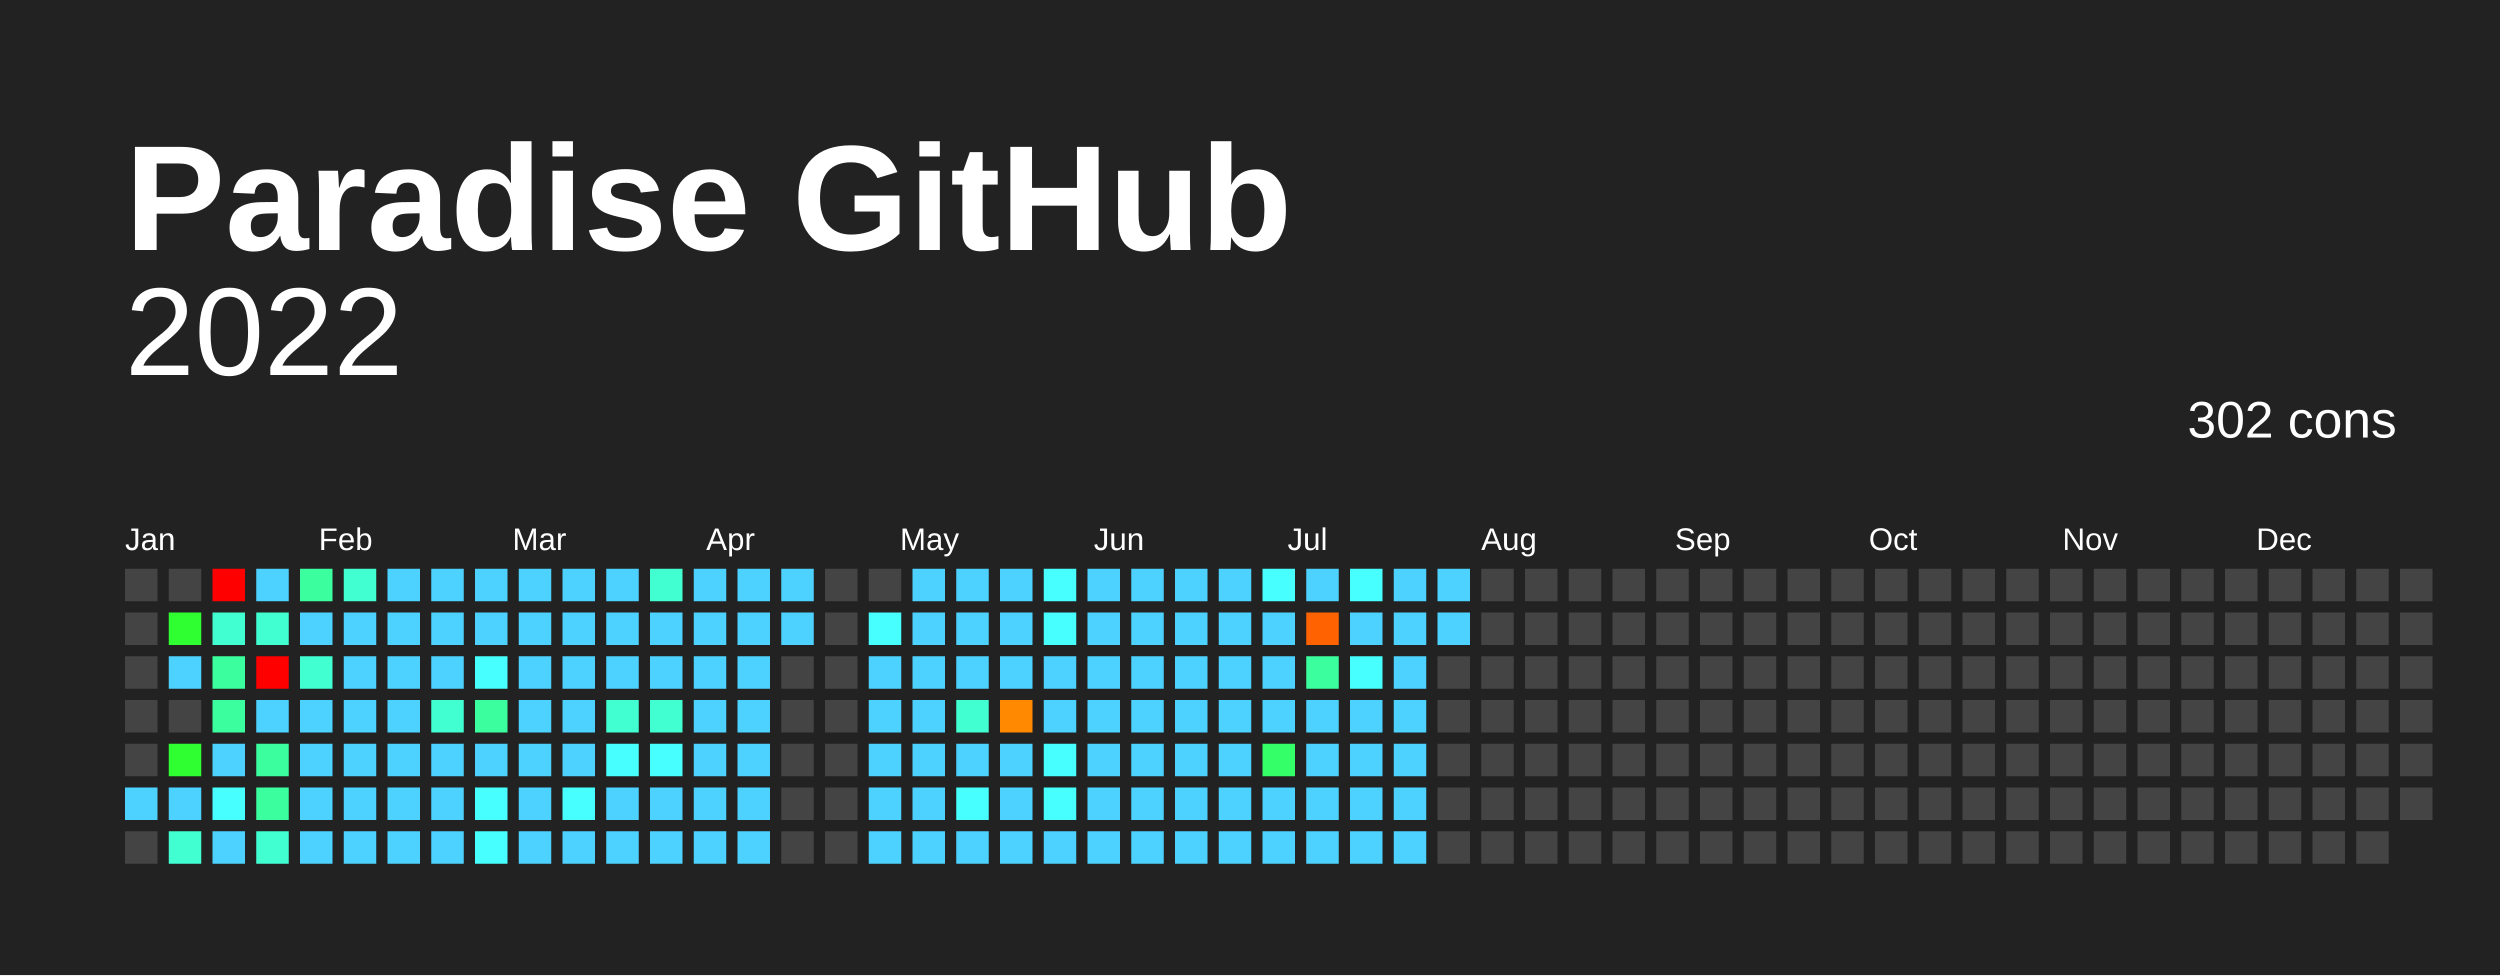
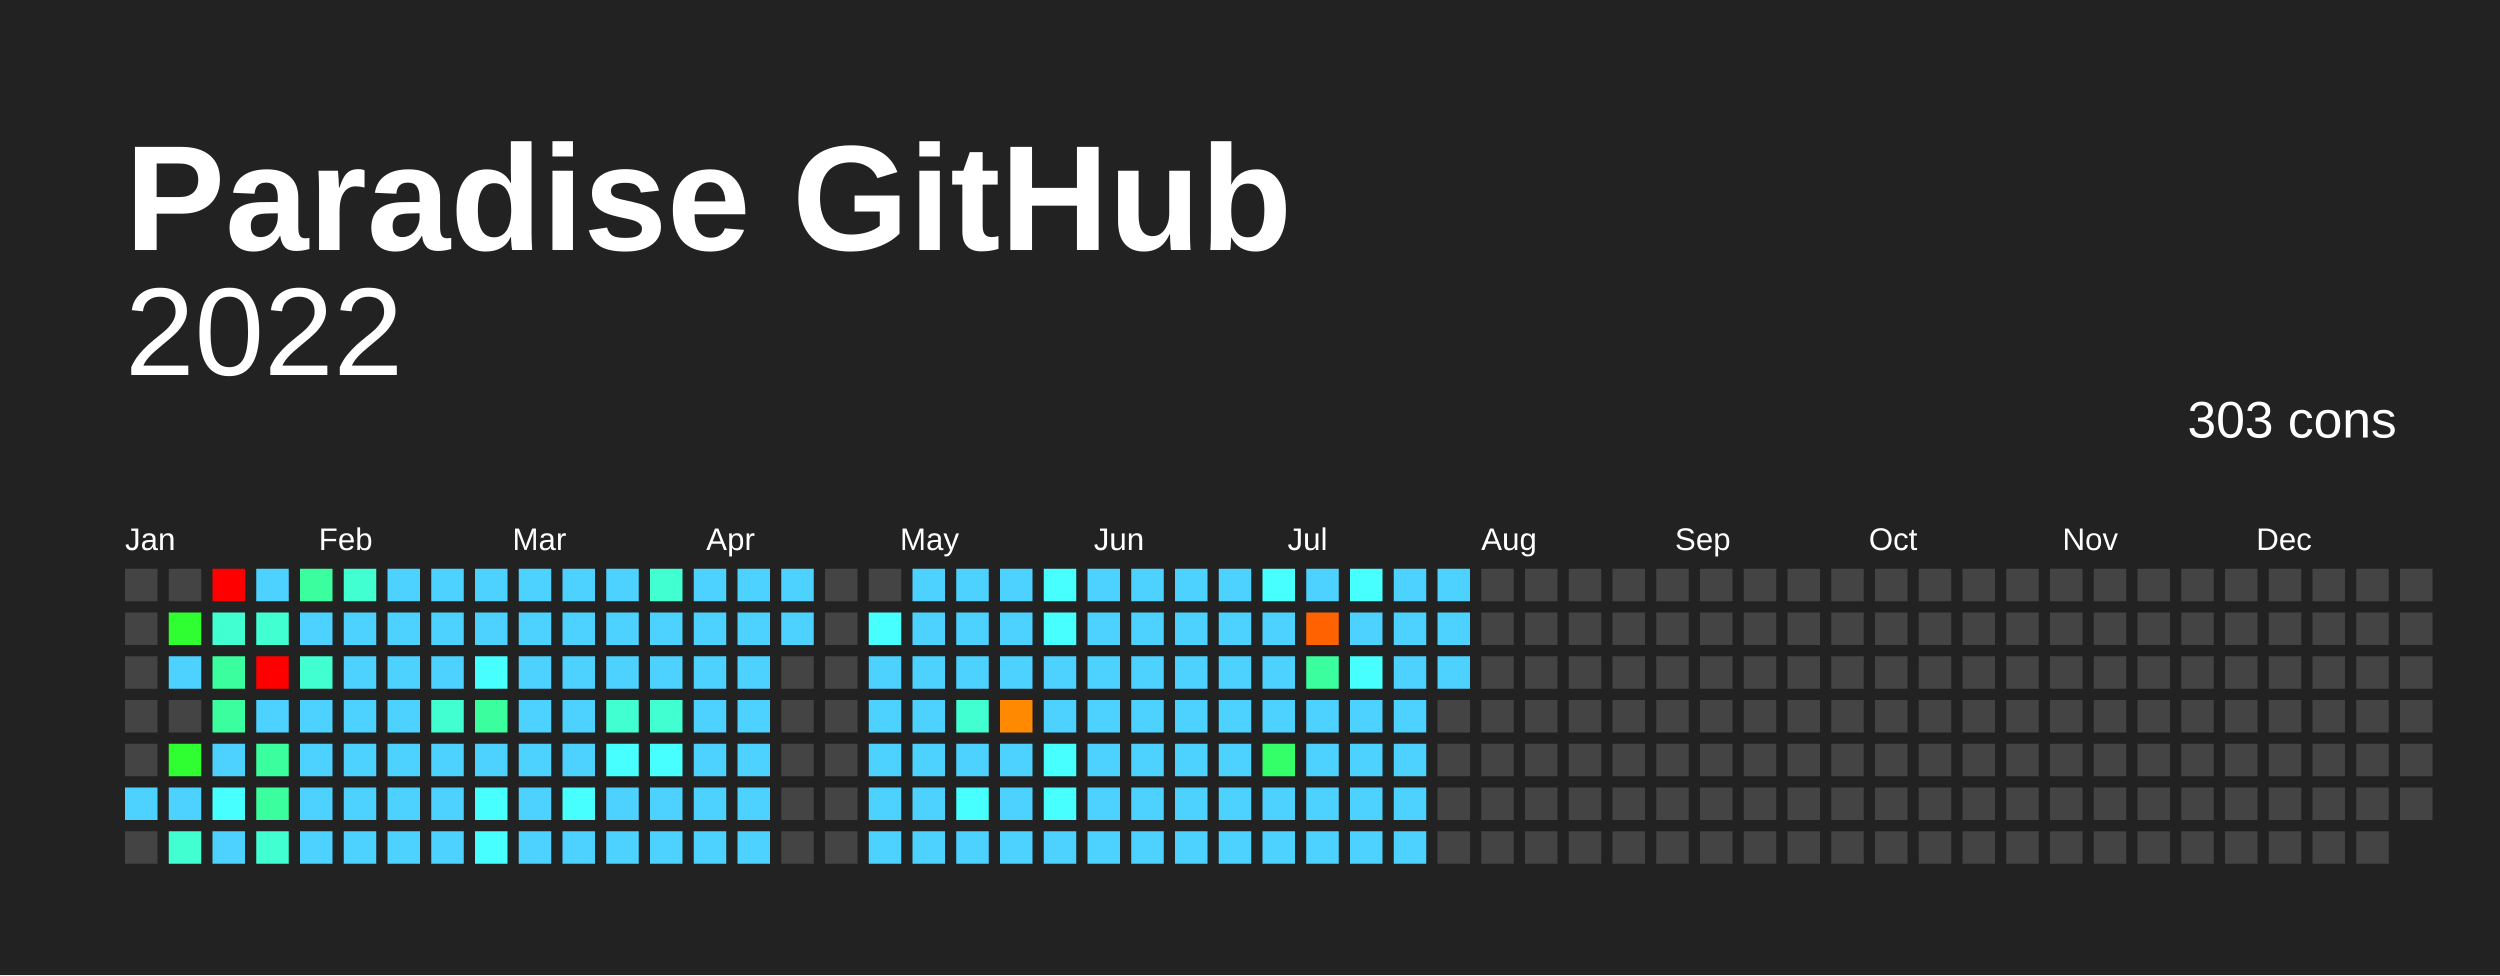
<svg xmlns="http://www.w3.org/2000/svg" baseProfile="full" height="78mm" version="1.1" viewBox="0,0,200,78" width="200mm">
  <defs />
  <rect fill="#222222" height="78" width="200" x="0" y="0" />
  <text fill="#FFFFFF" style="font-size:12px; font-family:Arial; font-weight:bold;" x="10" y="20">Paradise GitHub</text>
  <text alignment-baseline="hanging" fill="#FFFFFF" style="font-size:10.0px; font-family:Arial;" x="10" y="30">2022</text>
-   <text alignment-baseline="hanging" fill="#FFFFFF" style="font-size:4.125px; font-family:Arial;" x="175" y="35">302 cons</text>
+   <text alignment-baseline="hanging" fill="#FFFFFF" style="font-size:4.125px; font-family:Arial;" x="175" y="35">303 cons</text>
  <text fill="#FFFFFF" style="font-size:2.5px; font-family:Arial" x="10.0" y="44">Jan</text>
  <text fill="#FFFFFF" style="font-size:2.5px; font-family:Arial" x="25.5" y="44">Feb</text>
  <text fill="#FFFFFF" style="font-size:2.5px; font-family:Arial" x="41.0" y="44">Mar</text>
  <text fill="#FFFFFF" style="font-size:2.5px; font-family:Arial" x="56.5" y="44">Apr</text>
  <text fill="#FFFFFF" style="font-size:2.5px; font-family:Arial" x="72.0" y="44">May</text>
  <text fill="#FFFFFF" style="font-size:2.5px; font-family:Arial" x="87.5" y="44">Jun</text>
  <text fill="#FFFFFF" style="font-size:2.5px; font-family:Arial" x="103.0" y="44">Jul</text>
  <text fill="#FFFFFF" style="font-size:2.5px; font-family:Arial" x="118.5" y="44">Aug</text>
  <text fill="#FFFFFF" style="font-size:2.5px; font-family:Arial" x="134.0" y="44">Sep</text>
  <text fill="#FFFFFF" style="font-size:2.5px; font-family:Arial" x="149.5" y="44">Oct</text>
  <text fill="#FFFFFF" style="font-size:2.5px; font-family:Arial" x="165.0" y="44">Nov</text>
  <text fill="#FFFFFF" style="font-size:2.5px; font-family:Arial" x="180.5" y="44">Dec</text>
  <rect fill="#444444" height="2.6" width="2.6" x="10.0" y="45.5" />
  <rect fill="#444444" height="2.6" width="2.6" x="10.0" y="49.0" />
  <rect fill="#444444" height="2.6" width="2.6" x="10.0" y="52.5" />
  <rect fill="#444444" height="2.6" width="2.6" x="10.0" y="56.0" />
  <rect fill="#444444" height="2.6" width="2.6" x="10.0" y="59.5" />
  <rect fill="#4dd2ff" height="2.6" width="2.6" x="10.0" y="63.0" />
  <rect fill="#444444" height="2.6" width="2.6" x="10.0" y="66.5" />
  <rect fill="#444444" height="2.6" width="2.6" x="13.5" y="45.5" />
  <rect fill="#2fff30" height="2.6" width="2.6" x="13.5" y="49.0" />
  <rect fill="#4dd2ff" height="2.6" width="2.6" x="13.5" y="52.5" />
  <rect fill="#444444" height="2.6" width="2.6" x="13.5" y="56.0" />
  <rect fill="#2fff30" height="2.6" width="2.6" x="13.5" y="59.5" />
  <rect fill="#4dd2ff" height="2.6" width="2.6" x="13.5" y="63.0" />
  <rect fill="#41ffd0" height="2.6" width="2.6" x="13.5" y="66.5" />
  <rect fill="red" height="2.6" width="2.6" x="17.0" y="45.5" />
  <rect fill="#41ffd0" height="2.6" width="2.6" x="17.0" y="49.0" />
  <rect fill="#3bff9e" height="2.6" width="2.6" x="17.0" y="52.5" />
  <rect fill="#3bff9e" height="2.6" width="2.6" x="17.0" y="56.0" />
  <rect fill="#4dd2ff" height="2.6" width="2.6" x="17.0" y="59.5" />
  <rect fill="#47ffff" height="2.6" width="2.6" x="17.0" y="63.0" />
  <rect fill="#4dd2ff" height="2.6" width="2.6" x="17.0" y="66.5" />
  <rect fill="#4dd2ff" height="2.6" width="2.6" x="20.5" y="45.5" />
  <rect fill="#41ffd0" height="2.6" width="2.6" x="20.5" y="49.0" />
  <rect fill="red" height="2.6" width="2.6" x="20.5" y="52.5" />
  <rect fill="#4dd2ff" height="2.6" width="2.6" x="20.5" y="56.0" />
  <rect fill="#3bff9e" height="2.6" width="2.6" x="20.5" y="59.5" />
  <rect fill="#3bff9e" height="2.6" width="2.6" x="20.5" y="63.0" />
  <rect fill="#41ffd0" height="2.6" width="2.6" x="20.5" y="66.5" />
  <rect fill="#3bff9e" height="2.6" width="2.6" x="24.0" y="45.5" />
  <rect fill="#4dd2ff" height="2.6" width="2.6" x="24.0" y="49.0" />
  <rect fill="#41ffd0" height="2.6" width="2.6" x="24.0" y="52.5" />
  <rect fill="#4dd2ff" height="2.6" width="2.6" x="24.0" y="56.0" />
  <rect fill="#4dd2ff" height="2.6" width="2.6" x="24.0" y="59.5" />
  <rect fill="#4dd2ff" height="2.6" width="2.6" x="24.0" y="63.0" />
  <rect fill="#4dd2ff" height="2.6" width="2.6" x="24.0" y="66.5" />
  <rect fill="#41ffd0" height="2.6" width="2.6" x="27.5" y="45.5" />
  <rect fill="#4dd2ff" height="2.6" width="2.6" x="27.5" y="49.0" />
  <rect fill="#4dd2ff" height="2.6" width="2.6" x="27.5" y="52.5" />
  <rect fill="#4dd2ff" height="2.6" width="2.6" x="27.5" y="56.0" />
  <rect fill="#4dd2ff" height="2.6" width="2.6" x="27.5" y="59.5" />
  <rect fill="#4dd2ff" height="2.6" width="2.6" x="27.5" y="63.0" />
  <rect fill="#4dd2ff" height="2.6" width="2.6" x="27.5" y="66.5" />
  <rect fill="#4dd2ff" height="2.6" width="2.6" x="31.0" y="45.5" />
  <rect fill="#4dd2ff" height="2.6" width="2.6" x="31.0" y="49.0" />
  <rect fill="#4dd2ff" height="2.6" width="2.6" x="31.0" y="52.5" />
  <rect fill="#4dd2ff" height="2.6" width="2.6" x="31.0" y="56.0" />
  <rect fill="#4dd2ff" height="2.6" width="2.6" x="31.0" y="59.5" />
  <rect fill="#4dd2ff" height="2.6" width="2.6" x="31.0" y="63.0" />
  <rect fill="#4dd2ff" height="2.6" width="2.6" x="31.0" y="66.5" />
  <rect fill="#4dd2ff" height="2.6" width="2.6" x="34.5" y="45.5" />
  <rect fill="#4dd2ff" height="2.6" width="2.6" x="34.5" y="49.0" />
  <rect fill="#4dd2ff" height="2.6" width="2.6" x="34.5" y="52.5" />
  <rect fill="#41ffd0" height="2.6" width="2.6" x="34.5" y="56.0" />
  <rect fill="#4dd2ff" height="2.6" width="2.6" x="34.5" y="59.5" />
  <rect fill="#4dd2ff" height="2.6" width="2.6" x="34.5" y="63.0" />
  <rect fill="#4dd2ff" height="2.6" width="2.6" x="34.5" y="66.5" />
  <rect fill="#4dd2ff" height="2.6" width="2.6" x="38.0" y="45.5" />
  <rect fill="#4dd2ff" height="2.6" width="2.6" x="38.0" y="49.0" />
  <rect fill="#47ffff" height="2.6" width="2.6" x="38.0" y="52.5" />
  <rect fill="#3bff9e" height="2.6" width="2.6" x="38.0" y="56.0" />
  <rect fill="#4dd2ff" height="2.6" width="2.6" x="38.0" y="59.5" />
  <rect fill="#47ffff" height="2.6" width="2.6" x="38.0" y="63.0" />
  <rect fill="#47ffff" height="2.6" width="2.6" x="38.0" y="66.5" />
  <rect fill="#4dd2ff" height="2.6" width="2.6" x="41.5" y="45.5" />
  <rect fill="#4dd2ff" height="2.6" width="2.6" x="41.5" y="49.0" />
  <rect fill="#4dd2ff" height="2.6" width="2.6" x="41.5" y="52.5" />
  <rect fill="#4dd2ff" height="2.6" width="2.6" x="41.5" y="56.0" />
  <rect fill="#4dd2ff" height="2.6" width="2.6" x="41.5" y="59.5" />
  <rect fill="#4dd2ff" height="2.6" width="2.6" x="41.5" y="63.0" />
  <rect fill="#4dd2ff" height="2.6" width="2.6" x="41.5" y="66.5" />
  <rect fill="#4dd2ff" height="2.6" width="2.6" x="45.0" y="45.5" />
  <rect fill="#4dd2ff" height="2.6" width="2.6" x="45.0" y="49.0" />
  <rect fill="#4dd2ff" height="2.6" width="2.6" x="45.0" y="52.5" />
  <rect fill="#4dd2ff" height="2.6" width="2.6" x="45.0" y="56.0" />
  <rect fill="#4dd2ff" height="2.6" width="2.6" x="45.0" y="59.5" />
  <rect fill="#47ffff" height="2.6" width="2.6" x="45.0" y="63.0" />
  <rect fill="#4dd2ff" height="2.6" width="2.6" x="45.0" y="66.5" />
  <rect fill="#4dd2ff" height="2.6" width="2.6" x="48.5" y="45.5" />
  <rect fill="#4dd2ff" height="2.6" width="2.6" x="48.5" y="49.0" />
  <rect fill="#4dd2ff" height="2.6" width="2.6" x="48.5" y="52.5" />
  <rect fill="#41ffd0" height="2.6" width="2.6" x="48.5" y="56.0" />
  <rect fill="#47ffff" height="2.6" width="2.6" x="48.5" y="59.5" />
  <rect fill="#4dd2ff" height="2.6" width="2.6" x="48.5" y="63.0" />
  <rect fill="#4dd2ff" height="2.6" width="2.6" x="48.5" y="66.5" />
  <rect fill="#41ffd0" height="2.6" width="2.6" x="52.0" y="45.5" />
  <rect fill="#4dd2ff" height="2.6" width="2.6" x="52.0" y="49.0" />
  <rect fill="#4dd2ff" height="2.6" width="2.6" x="52.0" y="52.5" />
  <rect fill="#41ffd0" height="2.6" width="2.6" x="52.0" y="56.0" />
  <rect fill="#47ffff" height="2.6" width="2.6" x="52.0" y="59.5" />
  <rect fill="#4dd2ff" height="2.6" width="2.6" x="52.0" y="63.0" />
  <rect fill="#4dd2ff" height="2.6" width="2.6" x="52.0" y="66.5" />
  <rect fill="#4dd2ff" height="2.6" width="2.6" x="55.5" y="45.5" />
  <rect fill="#4dd2ff" height="2.6" width="2.6" x="55.5" y="49.0" />
  <rect fill="#4dd2ff" height="2.6" width="2.6" x="55.5" y="52.5" />
  <rect fill="#4dd2ff" height="2.6" width="2.6" x="55.5" y="56.0" />
  <rect fill="#4dd2ff" height="2.6" width="2.6" x="55.5" y="59.5" />
  <rect fill="#4dd2ff" height="2.6" width="2.6" x="55.5" y="63.0" />
  <rect fill="#4dd2ff" height="2.6" width="2.6" x="55.5" y="66.5" />
  <rect fill="#4dd2ff" height="2.6" width="2.6" x="59.0" y="45.5" />
  <rect fill="#4dd2ff" height="2.6" width="2.6" x="59.0" y="49.0" />
  <rect fill="#4dd2ff" height="2.6" width="2.6" x="59.0" y="52.5" />
  <rect fill="#4dd2ff" height="2.6" width="2.6" x="59.0" y="56.0" />
  <rect fill="#4dd2ff" height="2.6" width="2.6" x="59.0" y="59.5" />
  <rect fill="#4dd2ff" height="2.6" width="2.6" x="59.0" y="63.0" />
  <rect fill="#4dd2ff" height="2.6" width="2.6" x="59.0" y="66.5" />
  <rect fill="#4dd2ff" height="2.6" width="2.6" x="62.5" y="45.5" />
  <rect fill="#4dd2ff" height="2.6" width="2.6" x="62.5" y="49.0" />
  <rect fill="#444444" height="2.6" width="2.6" x="62.5" y="52.5" />
  <rect fill="#444444" height="2.6" width="2.6" x="62.5" y="56.0" />
  <rect fill="#444444" height="2.6" width="2.6" x="62.5" y="59.5" />
  <rect fill="#444444" height="2.6" width="2.6" x="62.5" y="63.0" />
  <rect fill="#444444" height="2.6" width="2.6" x="62.5" y="66.5" />
  <rect fill="#444444" height="2.6" width="2.6" x="66.0" y="45.5" />
  <rect fill="#444444" height="2.6" width="2.6" x="66.0" y="49.0" />
  <rect fill="#444444" height="2.6" width="2.6" x="66.0" y="52.5" />
  <rect fill="#444444" height="2.6" width="2.6" x="66.0" y="56.0" />
  <rect fill="#444444" height="2.6" width="2.6" x="66.0" y="59.5" />
  <rect fill="#444444" height="2.6" width="2.6" x="66.0" y="63.0" />
  <rect fill="#444444" height="2.6" width="2.6" x="66.0" y="66.5" />
  <rect fill="#444444" height="2.6" width="2.6" x="69.5" y="45.5" />
  <rect fill="#47ffff" height="2.6" width="2.6" x="69.5" y="49.0" />
  <rect fill="#4dd2ff" height="2.6" width="2.6" x="69.5" y="52.5" />
  <rect fill="#4dd2ff" height="2.6" width="2.6" x="69.5" y="56.0" />
  <rect fill="#4dd2ff" height="2.6" width="2.6" x="69.5" y="59.5" />
  <rect fill="#4dd2ff" height="2.6" width="2.6" x="69.5" y="63.0" />
  <rect fill="#4dd2ff" height="2.6" width="2.6" x="69.5" y="66.5" />
  <rect fill="#4dd2ff" height="2.6" width="2.6" x="73.0" y="45.5" />
  <rect fill="#4dd2ff" height="2.6" width="2.6" x="73.0" y="49.0" />
  <rect fill="#4dd2ff" height="2.6" width="2.6" x="73.0" y="52.5" />
  <rect fill="#4dd2ff" height="2.6" width="2.6" x="73.0" y="56.0" />
  <rect fill="#4dd2ff" height="2.6" width="2.6" x="73.0" y="59.5" />
  <rect fill="#4dd2ff" height="2.6" width="2.6" x="73.0" y="63.0" />
  <rect fill="#4dd2ff" height="2.6" width="2.6" x="73.0" y="66.5" />
  <rect fill="#4dd2ff" height="2.6" width="2.6" x="76.5" y="45.5" />
  <rect fill="#4dd2ff" height="2.6" width="2.6" x="76.5" y="49.0" />
  <rect fill="#4dd2ff" height="2.6" width="2.6" x="76.5" y="52.5" />
  <rect fill="#41ffd0" height="2.6" width="2.6" x="76.5" y="56.0" />
  <rect fill="#4dd2ff" height="2.6" width="2.6" x="76.5" y="59.5" />
  <rect fill="#47ffff" height="2.6" width="2.6" x="76.5" y="63.0" />
  <rect fill="#4dd2ff" height="2.6" width="2.6" x="76.5" y="66.5" />
  <rect fill="#4dd2ff" height="2.6" width="2.6" x="80.0" y="45.5" />
  <rect fill="#4dd2ff" height="2.6" width="2.6" x="80.0" y="49.0" />
  <rect fill="#4dd2ff" height="2.6" width="2.6" x="80.0" y="52.5" />
  <rect fill="#ff8900" height="2.6" width="2.6" x="80.0" y="56.0" />
  <rect fill="#4dd2ff" height="2.6" width="2.6" x="80.0" y="59.5" />
  <rect fill="#4dd2ff" height="2.6" width="2.6" x="80.0" y="63.0" />
  <rect fill="#4dd2ff" height="2.6" width="2.6" x="80.0" y="66.5" />
  <rect fill="#47ffff" height="2.6" width="2.6" x="83.5" y="45.5" />
  <rect fill="#47ffff" height="2.6" width="2.6" x="83.5" y="49.0" />
  <rect fill="#4dd2ff" height="2.6" width="2.6" x="83.5" y="52.5" />
  <rect fill="#4dd2ff" height="2.6" width="2.6" x="83.5" y="56.0" />
  <rect fill="#47ffff" height="2.6" width="2.6" x="83.5" y="59.5" />
  <rect fill="#47ffff" height="2.6" width="2.6" x="83.5" y="63.0" />
  <rect fill="#4dd2ff" height="2.6" width="2.6" x="83.5" y="66.5" />
  <rect fill="#4dd2ff" height="2.6" width="2.6" x="87.0" y="45.5" />
  <rect fill="#4dd2ff" height="2.6" width="2.6" x="87.0" y="49.0" />
  <rect fill="#4dd2ff" height="2.6" width="2.6" x="87.0" y="52.5" />
  <rect fill="#4dd2ff" height="2.6" width="2.6" x="87.0" y="56.0" />
  <rect fill="#4dd2ff" height="2.6" width="2.6" x="87.0" y="59.5" />
  <rect fill="#4dd2ff" height="2.6" width="2.6" x="87.0" y="63.0" />
  <rect fill="#4dd2ff" height="2.6" width="2.6" x="87.0" y="66.5" />
  <rect fill="#4dd2ff" height="2.6" width="2.6" x="90.5" y="45.5" />
  <rect fill="#4dd2ff" height="2.6" width="2.6" x="90.5" y="49.0" />
  <rect fill="#4dd2ff" height="2.6" width="2.6" x="90.5" y="52.5" />
  <rect fill="#4dd2ff" height="2.6" width="2.6" x="90.5" y="56.0" />
  <rect fill="#4dd2ff" height="2.6" width="2.6" x="90.5" y="59.5" />
  <rect fill="#4dd2ff" height="2.6" width="2.6" x="90.5" y="63.0" />
  <rect fill="#4dd2ff" height="2.6" width="2.6" x="90.5" y="66.5" />
  <rect fill="#4dd2ff" height="2.6" width="2.6" x="94.0" y="45.5" />
  <rect fill="#4dd2ff" height="2.6" width="2.6" x="94.0" y="49.0" />
  <rect fill="#4dd2ff" height="2.6" width="2.6" x="94.0" y="52.5" />
  <rect fill="#4dd2ff" height="2.6" width="2.6" x="94.0" y="56.0" />
  <rect fill="#4dd2ff" height="2.6" width="2.6" x="94.0" y="59.5" />
  <rect fill="#4dd2ff" height="2.6" width="2.6" x="94.0" y="63.0" />
  <rect fill="#4dd2ff" height="2.6" width="2.6" x="94.0" y="66.5" />
  <rect fill="#4dd2ff" height="2.6" width="2.6" x="97.5" y="45.5" />
  <rect fill="#4dd2ff" height="2.6" width="2.6" x="97.5" y="49.0" />
  <rect fill="#4dd2ff" height="2.6" width="2.6" x="97.5" y="52.5" />
  <rect fill="#4dd2ff" height="2.6" width="2.6" x="97.5" y="56.0" />
  <rect fill="#4dd2ff" height="2.6" width="2.6" x="97.5" y="59.5" />
  <rect fill="#4dd2ff" height="2.6" width="2.6" x="97.5" y="63.0" />
  <rect fill="#4dd2ff" height="2.6" width="2.6" x="97.5" y="66.5" />
  <rect fill="#47ffff" height="2.6" width="2.6" x="101.0" y="45.5" />
  <rect fill="#4dd2ff" height="2.6" width="2.6" x="101.0" y="49.0" />
  <rect fill="#4dd2ff" height="2.6" width="2.6" x="101.0" y="52.5" />
  <rect fill="#4dd2ff" height="2.6" width="2.6" x="101.0" y="56.0" />
  <rect fill="#35ff68" height="2.6" width="2.6" x="101.0" y="59.5" />
  <rect fill="#4dd2ff" height="2.6" width="2.6" x="101.0" y="63.0" />
  <rect fill="#4dd2ff" height="2.6" width="2.6" x="101.0" y="66.5" />
  <rect fill="#4dd2ff" height="2.6" width="2.6" x="104.5" y="45.5" />
  <rect fill="#ff6200" height="2.6" width="2.6" x="104.5" y="49.0" />
  <rect fill="#3bff9e" height="2.6" width="2.6" x="104.5" y="52.5" />
  <rect fill="#4dd2ff" height="2.6" width="2.6" x="104.5" y="56.0" />
  <rect fill="#4dd2ff" height="2.6" width="2.6" x="104.5" y="59.5" />
  <rect fill="#4dd2ff" height="2.6" width="2.6" x="104.5" y="63.0" />
  <rect fill="#4dd2ff" height="2.6" width="2.6" x="104.5" y="66.5" />
  <rect fill="#47ffff" height="2.6" width="2.6" x="108.0" y="45.5" />
  <rect fill="#4dd2ff" height="2.6" width="2.6" x="108.0" y="49.0" />
  <rect fill="#47ffff" height="2.6" width="2.6" x="108.0" y="52.5" />
  <rect fill="#4dd2ff" height="2.6" width="2.6" x="108.0" y="56.0" />
  <rect fill="#4dd2ff" height="2.6" width="2.6" x="108.0" y="59.5" />
  <rect fill="#4dd2ff" height="2.6" width="2.6" x="108.0" y="63.0" />
  <rect fill="#4dd2ff" height="2.6" width="2.6" x="108.0" y="66.5" />
  <rect fill="#4dd2ff" height="2.6" width="2.6" x="111.5" y="45.5" />
  <rect fill="#4dd2ff" height="2.6" width="2.6" x="111.5" y="49.0" />
  <rect fill="#4dd2ff" height="2.6" width="2.6" x="111.5" y="52.5" />
  <rect fill="#4dd2ff" height="2.6" width="2.6" x="111.5" y="56.0" />
  <rect fill="#4dd2ff" height="2.6" width="2.6" x="111.5" y="59.5" />
  <rect fill="#4dd2ff" height="2.6" width="2.6" x="111.5" y="63.0" />
  <rect fill="#4dd2ff" height="2.6" width="2.6" x="111.5" y="66.5" />
  <rect fill="#4dd2ff" height="2.6" width="2.6" x="115.0" y="45.5" />
  <rect fill="#4dd2ff" height="2.6" width="2.6" x="115.0" y="49.0" />
-   <rect fill="#444444" height="2.6" width="2.6" x="115.0" y="52.5" />
+   <rect fill="#4dd2ff" height="2.6" width="2.6" x="115.0" y="52.5" />
  <rect fill="#444444" height="2.6" width="2.6" x="115.0" y="56.0" />
  <rect fill="#444444" height="2.6" width="2.6" x="115.0" y="59.5" />
  <rect fill="#444444" height="2.6" width="2.6" x="115.0" y="63.0" />
  <rect fill="#444444" height="2.6" width="2.6" x="115.0" y="66.5" />
  <rect fill="#444444" height="2.6" width="2.6" x="118.5" y="45.5" />
  <rect fill="#444444" height="2.6" width="2.6" x="118.5" y="49.0" />
  <rect fill="#444444" height="2.6" width="2.6" x="118.5" y="52.5" />
  <rect fill="#444444" height="2.6" width="2.6" x="118.5" y="56.0" />
  <rect fill="#444444" height="2.6" width="2.6" x="118.5" y="59.5" />
  <rect fill="#444444" height="2.6" width="2.6" x="118.5" y="63.0" />
  <rect fill="#444444" height="2.6" width="2.6" x="118.5" y="66.5" />
  <rect fill="#444444" height="2.6" width="2.6" x="122.0" y="45.5" />
  <rect fill="#444444" height="2.6" width="2.6" x="122.0" y="49.0" />
  <rect fill="#444444" height="2.6" width="2.6" x="122.0" y="52.5" />
  <rect fill="#444444" height="2.6" width="2.6" x="122.0" y="56.0" />
  <rect fill="#444444" height="2.6" width="2.6" x="122.0" y="59.5" />
  <rect fill="#444444" height="2.6" width="2.6" x="122.0" y="63.0" />
  <rect fill="#444444" height="2.6" width="2.6" x="122.0" y="66.5" />
  <rect fill="#444444" height="2.6" width="2.6" x="125.5" y="45.5" />
  <rect fill="#444444" height="2.6" width="2.6" x="125.5" y="49.0" />
  <rect fill="#444444" height="2.6" width="2.6" x="125.5" y="52.5" />
  <rect fill="#444444" height="2.6" width="2.6" x="125.5" y="56.0" />
  <rect fill="#444444" height="2.6" width="2.6" x="125.5" y="59.5" />
  <rect fill="#444444" height="2.6" width="2.6" x="125.5" y="63.0" />
  <rect fill="#444444" height="2.6" width="2.6" x="125.5" y="66.5" />
  <rect fill="#444444" height="2.6" width="2.6" x="129.0" y="45.5" />
  <rect fill="#444444" height="2.6" width="2.6" x="129.0" y="49.0" />
  <rect fill="#444444" height="2.6" width="2.6" x="129.0" y="52.5" />
  <rect fill="#444444" height="2.6" width="2.6" x="129.0" y="56.0" />
  <rect fill="#444444" height="2.6" width="2.6" x="129.0" y="59.5" />
  <rect fill="#444444" height="2.6" width="2.6" x="129.0" y="63.0" />
  <rect fill="#444444" height="2.6" width="2.6" x="129.0" y="66.5" />
  <rect fill="#444444" height="2.6" width="2.6" x="132.5" y="45.5" />
  <rect fill="#444444" height="2.6" width="2.6" x="132.5" y="49.0" />
  <rect fill="#444444" height="2.6" width="2.6" x="132.5" y="52.5" />
  <rect fill="#444444" height="2.6" width="2.6" x="132.5" y="56.0" />
  <rect fill="#444444" height="2.6" width="2.6" x="132.5" y="59.5" />
  <rect fill="#444444" height="2.6" width="2.6" x="132.5" y="63.0" />
  <rect fill="#444444" height="2.6" width="2.6" x="132.5" y="66.5" />
  <rect fill="#444444" height="2.6" width="2.6" x="136.0" y="45.5" />
  <rect fill="#444444" height="2.6" width="2.6" x="136.0" y="49.0" />
  <rect fill="#444444" height="2.6" width="2.6" x="136.0" y="52.5" />
  <rect fill="#444444" height="2.6" width="2.6" x="136.0" y="56.0" />
  <rect fill="#444444" height="2.6" width="2.6" x="136.0" y="59.5" />
  <rect fill="#444444" height="2.6" width="2.6" x="136.0" y="63.0" />
  <rect fill="#444444" height="2.6" width="2.6" x="136.0" y="66.5" />
  <rect fill="#444444" height="2.6" width="2.6" x="139.5" y="45.5" />
  <rect fill="#444444" height="2.6" width="2.6" x="139.5" y="49.0" />
  <rect fill="#444444" height="2.6" width="2.6" x="139.5" y="52.5" />
  <rect fill="#444444" height="2.6" width="2.6" x="139.5" y="56.0" />
  <rect fill="#444444" height="2.6" width="2.6" x="139.5" y="59.5" />
  <rect fill="#444444" height="2.6" width="2.6" x="139.5" y="63.0" />
  <rect fill="#444444" height="2.6" width="2.6" x="139.5" y="66.5" />
  <rect fill="#444444" height="2.6" width="2.6" x="143.0" y="45.5" />
  <rect fill="#444444" height="2.6" width="2.6" x="143.0" y="49.0" />
  <rect fill="#444444" height="2.6" width="2.6" x="143.0" y="52.5" />
  <rect fill="#444444" height="2.6" width="2.6" x="143.0" y="56.0" />
  <rect fill="#444444" height="2.6" width="2.6" x="143.0" y="59.5" />
  <rect fill="#444444" height="2.6" width="2.6" x="143.0" y="63.0" />
  <rect fill="#444444" height="2.6" width="2.6" x="143.0" y="66.5" />
  <rect fill="#444444" height="2.6" width="2.6" x="146.5" y="45.5" />
  <rect fill="#444444" height="2.6" width="2.6" x="146.5" y="49.0" />
  <rect fill="#444444" height="2.6" width="2.6" x="146.5" y="52.5" />
  <rect fill="#444444" height="2.6" width="2.6" x="146.5" y="56.0" />
  <rect fill="#444444" height="2.6" width="2.6" x="146.5" y="59.5" />
  <rect fill="#444444" height="2.6" width="2.6" x="146.5" y="63.0" />
  <rect fill="#444444" height="2.6" width="2.6" x="146.5" y="66.5" />
  <rect fill="#444444" height="2.6" width="2.6" x="150.0" y="45.5" />
  <rect fill="#444444" height="2.6" width="2.6" x="150.0" y="49.0" />
  <rect fill="#444444" height="2.6" width="2.6" x="150.0" y="52.5" />
  <rect fill="#444444" height="2.6" width="2.6" x="150.0" y="56.0" />
  <rect fill="#444444" height="2.6" width="2.6" x="150.0" y="59.5" />
  <rect fill="#444444" height="2.6" width="2.6" x="150.0" y="63.0" />
  <rect fill="#444444" height="2.6" width="2.6" x="150.0" y="66.5" />
  <rect fill="#444444" height="2.6" width="2.6" x="153.5" y="45.5" />
  <rect fill="#444444" height="2.6" width="2.6" x="153.5" y="49.0" />
  <rect fill="#444444" height="2.6" width="2.6" x="153.5" y="52.5" />
  <rect fill="#444444" height="2.6" width="2.6" x="153.5" y="56.0" />
  <rect fill="#444444" height="2.6" width="2.6" x="153.5" y="59.5" />
  <rect fill="#444444" height="2.6" width="2.6" x="153.5" y="63.0" />
  <rect fill="#444444" height="2.6" width="2.6" x="153.5" y="66.5" />
  <rect fill="#444444" height="2.6" width="2.6" x="157.0" y="45.5" />
  <rect fill="#444444" height="2.6" width="2.6" x="157.0" y="49.0" />
  <rect fill="#444444" height="2.6" width="2.6" x="157.0" y="52.5" />
  <rect fill="#444444" height="2.6" width="2.6" x="157.0" y="56.0" />
  <rect fill="#444444" height="2.6" width="2.6" x="157.0" y="59.5" />
  <rect fill="#444444" height="2.6" width="2.6" x="157.0" y="63.0" />
  <rect fill="#444444" height="2.6" width="2.6" x="157.0" y="66.5" />
  <rect fill="#444444" height="2.6" width="2.6" x="160.5" y="45.5" />
  <rect fill="#444444" height="2.6" width="2.6" x="160.5" y="49.0" />
  <rect fill="#444444" height="2.6" width="2.6" x="160.5" y="52.5" />
  <rect fill="#444444" height="2.6" width="2.6" x="160.5" y="56.0" />
  <rect fill="#444444" height="2.6" width="2.6" x="160.5" y="59.5" />
  <rect fill="#444444" height="2.6" width="2.6" x="160.5" y="63.0" />
  <rect fill="#444444" height="2.6" width="2.6" x="160.5" y="66.5" />
  <rect fill="#444444" height="2.6" width="2.6" x="164.0" y="45.5" />
  <rect fill="#444444" height="2.6" width="2.6" x="164.0" y="49.0" />
  <rect fill="#444444" height="2.6" width="2.6" x="164.0" y="52.5" />
  <rect fill="#444444" height="2.6" width="2.6" x="164.0" y="56.0" />
  <rect fill="#444444" height="2.6" width="2.6" x="164.0" y="59.5" />
  <rect fill="#444444" height="2.6" width="2.6" x="164.0" y="63.0" />
  <rect fill="#444444" height="2.6" width="2.6" x="164.0" y="66.5" />
  <rect fill="#444444" height="2.6" width="2.6" x="167.5" y="45.5" />
  <rect fill="#444444" height="2.6" width="2.6" x="167.5" y="49.0" />
  <rect fill="#444444" height="2.6" width="2.6" x="167.5" y="52.5" />
  <rect fill="#444444" height="2.6" width="2.6" x="167.5" y="56.0" />
  <rect fill="#444444" height="2.6" width="2.6" x="167.5" y="59.5" />
  <rect fill="#444444" height="2.6" width="2.6" x="167.5" y="63.0" />
  <rect fill="#444444" height="2.6" width="2.6" x="167.5" y="66.5" />
  <rect fill="#444444" height="2.6" width="2.6" x="171.0" y="45.5" />
  <rect fill="#444444" height="2.6" width="2.6" x="171.0" y="49.0" />
  <rect fill="#444444" height="2.6" width="2.6" x="171.0" y="52.5" />
  <rect fill="#444444" height="2.6" width="2.6" x="171.0" y="56.0" />
  <rect fill="#444444" height="2.6" width="2.6" x="171.0" y="59.5" />
  <rect fill="#444444" height="2.6" width="2.6" x="171.0" y="63.0" />
  <rect fill="#444444" height="2.6" width="2.6" x="171.0" y="66.5" />
  <rect fill="#444444" height="2.6" width="2.6" x="174.5" y="45.5" />
  <rect fill="#444444" height="2.6" width="2.6" x="174.5" y="49.0" />
  <rect fill="#444444" height="2.6" width="2.6" x="174.5" y="52.5" />
  <rect fill="#444444" height="2.6" width="2.6" x="174.5" y="56.0" />
  <rect fill="#444444" height="2.6" width="2.6" x="174.5" y="59.5" />
  <rect fill="#444444" height="2.6" width="2.6" x="174.5" y="63.0" />
  <rect fill="#444444" height="2.6" width="2.6" x="174.5" y="66.5" />
  <rect fill="#444444" height="2.6" width="2.6" x="178.0" y="45.5" />
  <rect fill="#444444" height="2.6" width="2.6" x="178.0" y="49.0" />
  <rect fill="#444444" height="2.6" width="2.6" x="178.0" y="52.5" />
  <rect fill="#444444" height="2.6" width="2.6" x="178.0" y="56.0" />
  <rect fill="#444444" height="2.6" width="2.6" x="178.0" y="59.5" />
  <rect fill="#444444" height="2.6" width="2.6" x="178.0" y="63.0" />
  <rect fill="#444444" height="2.6" width="2.6" x="178.0" y="66.5" />
  <rect fill="#444444" height="2.6" width="2.6" x="181.5" y="45.5" />
  <rect fill="#444444" height="2.6" width="2.6" x="181.5" y="49.0" />
  <rect fill="#444444" height="2.6" width="2.6" x="181.5" y="52.5" />
  <rect fill="#444444" height="2.6" width="2.6" x="181.5" y="56.0" />
  <rect fill="#444444" height="2.6" width="2.6" x="181.5" y="59.5" />
  <rect fill="#444444" height="2.6" width="2.6" x="181.5" y="63.0" />
  <rect fill="#444444" height="2.6" width="2.6" x="181.5" y="66.5" />
  <rect fill="#444444" height="2.6" width="2.6" x="185.0" y="45.5" />
  <rect fill="#444444" height="2.6" width="2.6" x="185.0" y="49.0" />
  <rect fill="#444444" height="2.6" width="2.6" x="185.0" y="52.5" />
  <rect fill="#444444" height="2.6" width="2.6" x="185.0" y="56.0" />
  <rect fill="#444444" height="2.6" width="2.6" x="185.0" y="59.5" />
  <rect fill="#444444" height="2.6" width="2.6" x="185.0" y="63.0" />
  <rect fill="#444444" height="2.6" width="2.6" x="185.0" y="66.5" />
  <rect fill="#444444" height="2.6" width="2.6" x="188.5" y="45.5" />
  <rect fill="#444444" height="2.6" width="2.6" x="188.5" y="49.0" />
  <rect fill="#444444" height="2.6" width="2.6" x="188.5" y="52.5" />
  <rect fill="#444444" height="2.6" width="2.6" x="188.5" y="56.0" />
  <rect fill="#444444" height="2.6" width="2.6" x="188.5" y="59.5" />
  <rect fill="#444444" height="2.6" width="2.6" x="188.5" y="63.0" />
  <rect fill="#444444" height="2.6" width="2.6" x="188.5" y="66.5" />
  <rect fill="#444444" height="2.6" width="2.6" x="192.0" y="45.5" />
  <rect fill="#444444" height="2.6" width="2.6" x="192.0" y="49.0" />
  <rect fill="#444444" height="2.6" width="2.6" x="192.0" y="52.5" />
  <rect fill="#444444" height="2.6" width="2.6" x="192.0" y="56.0" />
  <rect fill="#444444" height="2.6" width="2.6" x="192.0" y="59.5" />
  <rect fill="#444444" height="2.6" width="2.6" x="192.0" y="63.0" />
</svg>
